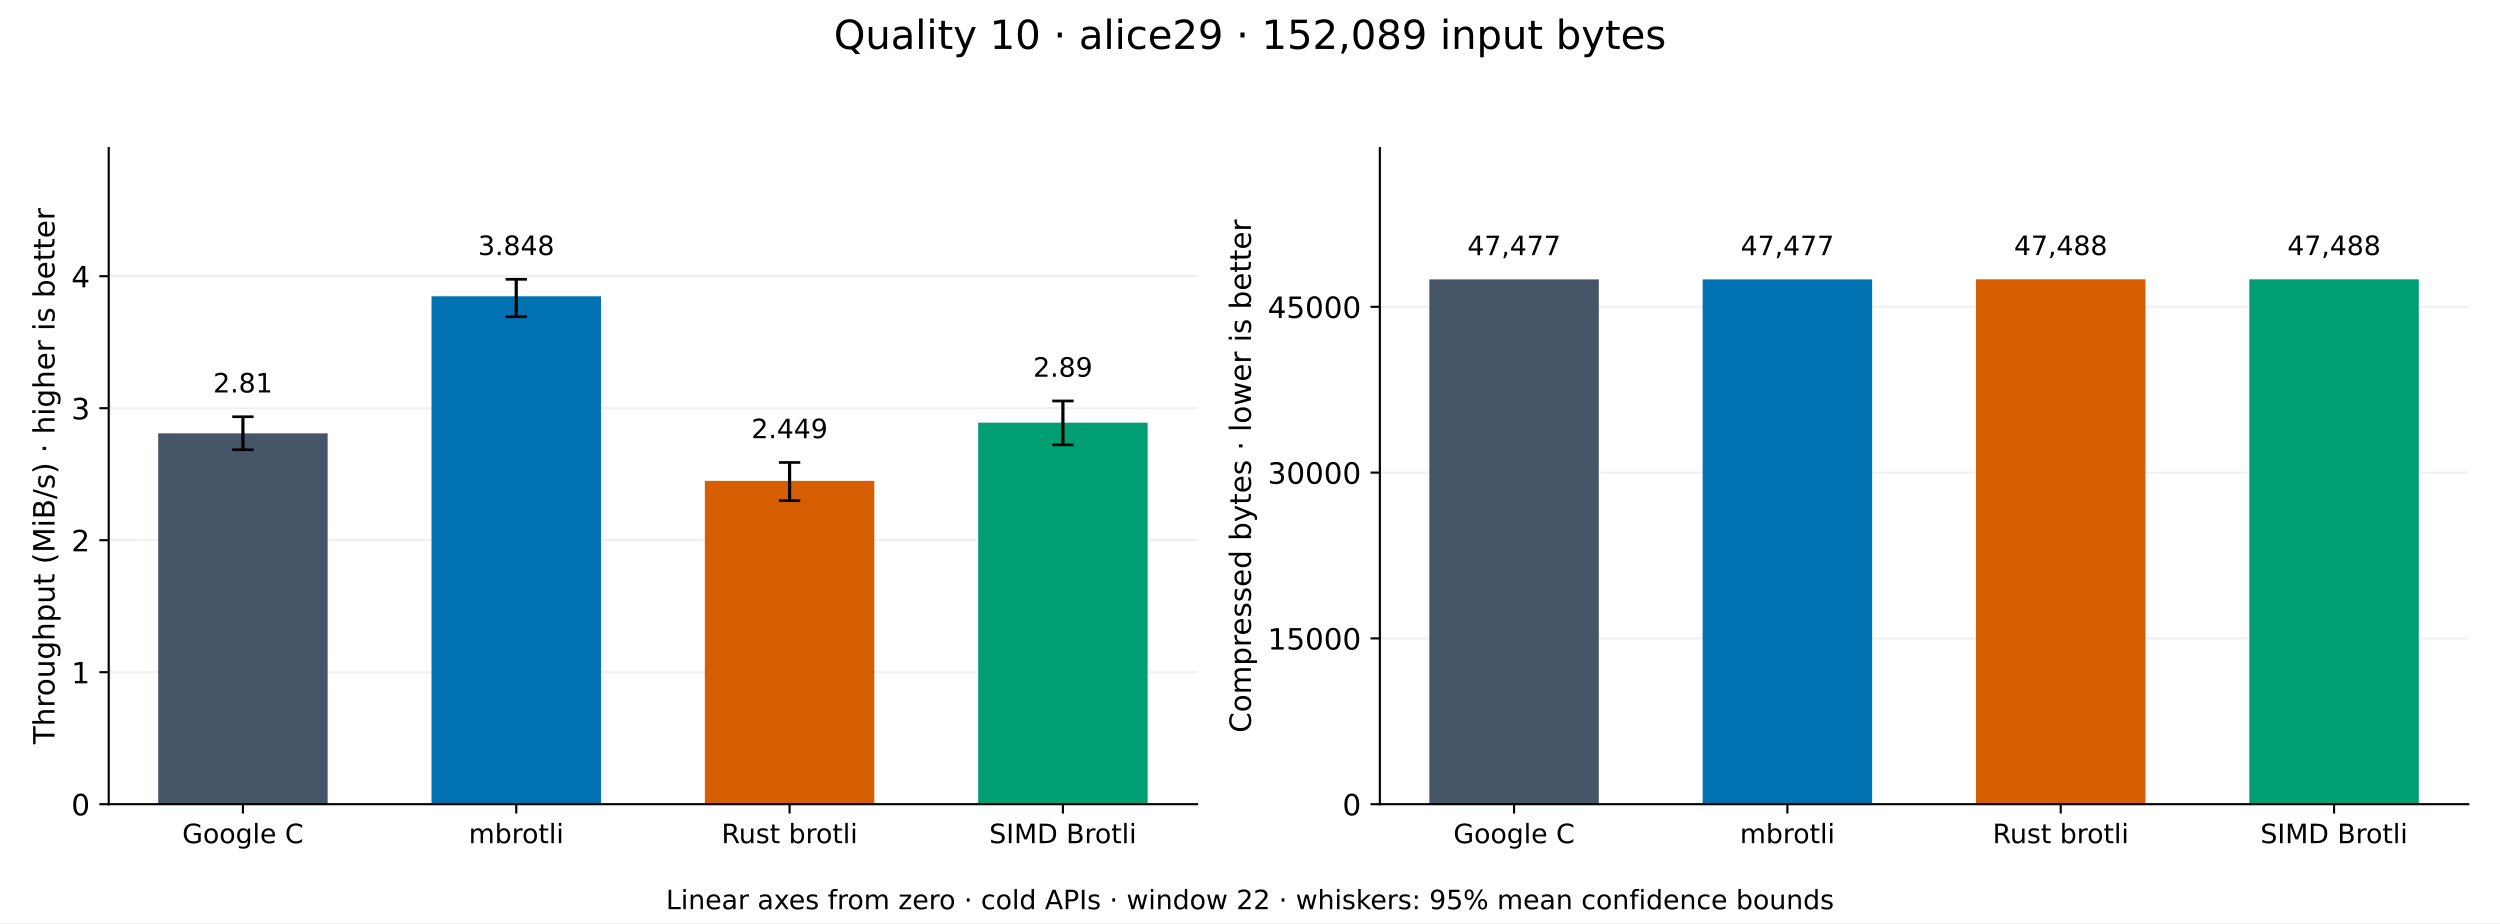
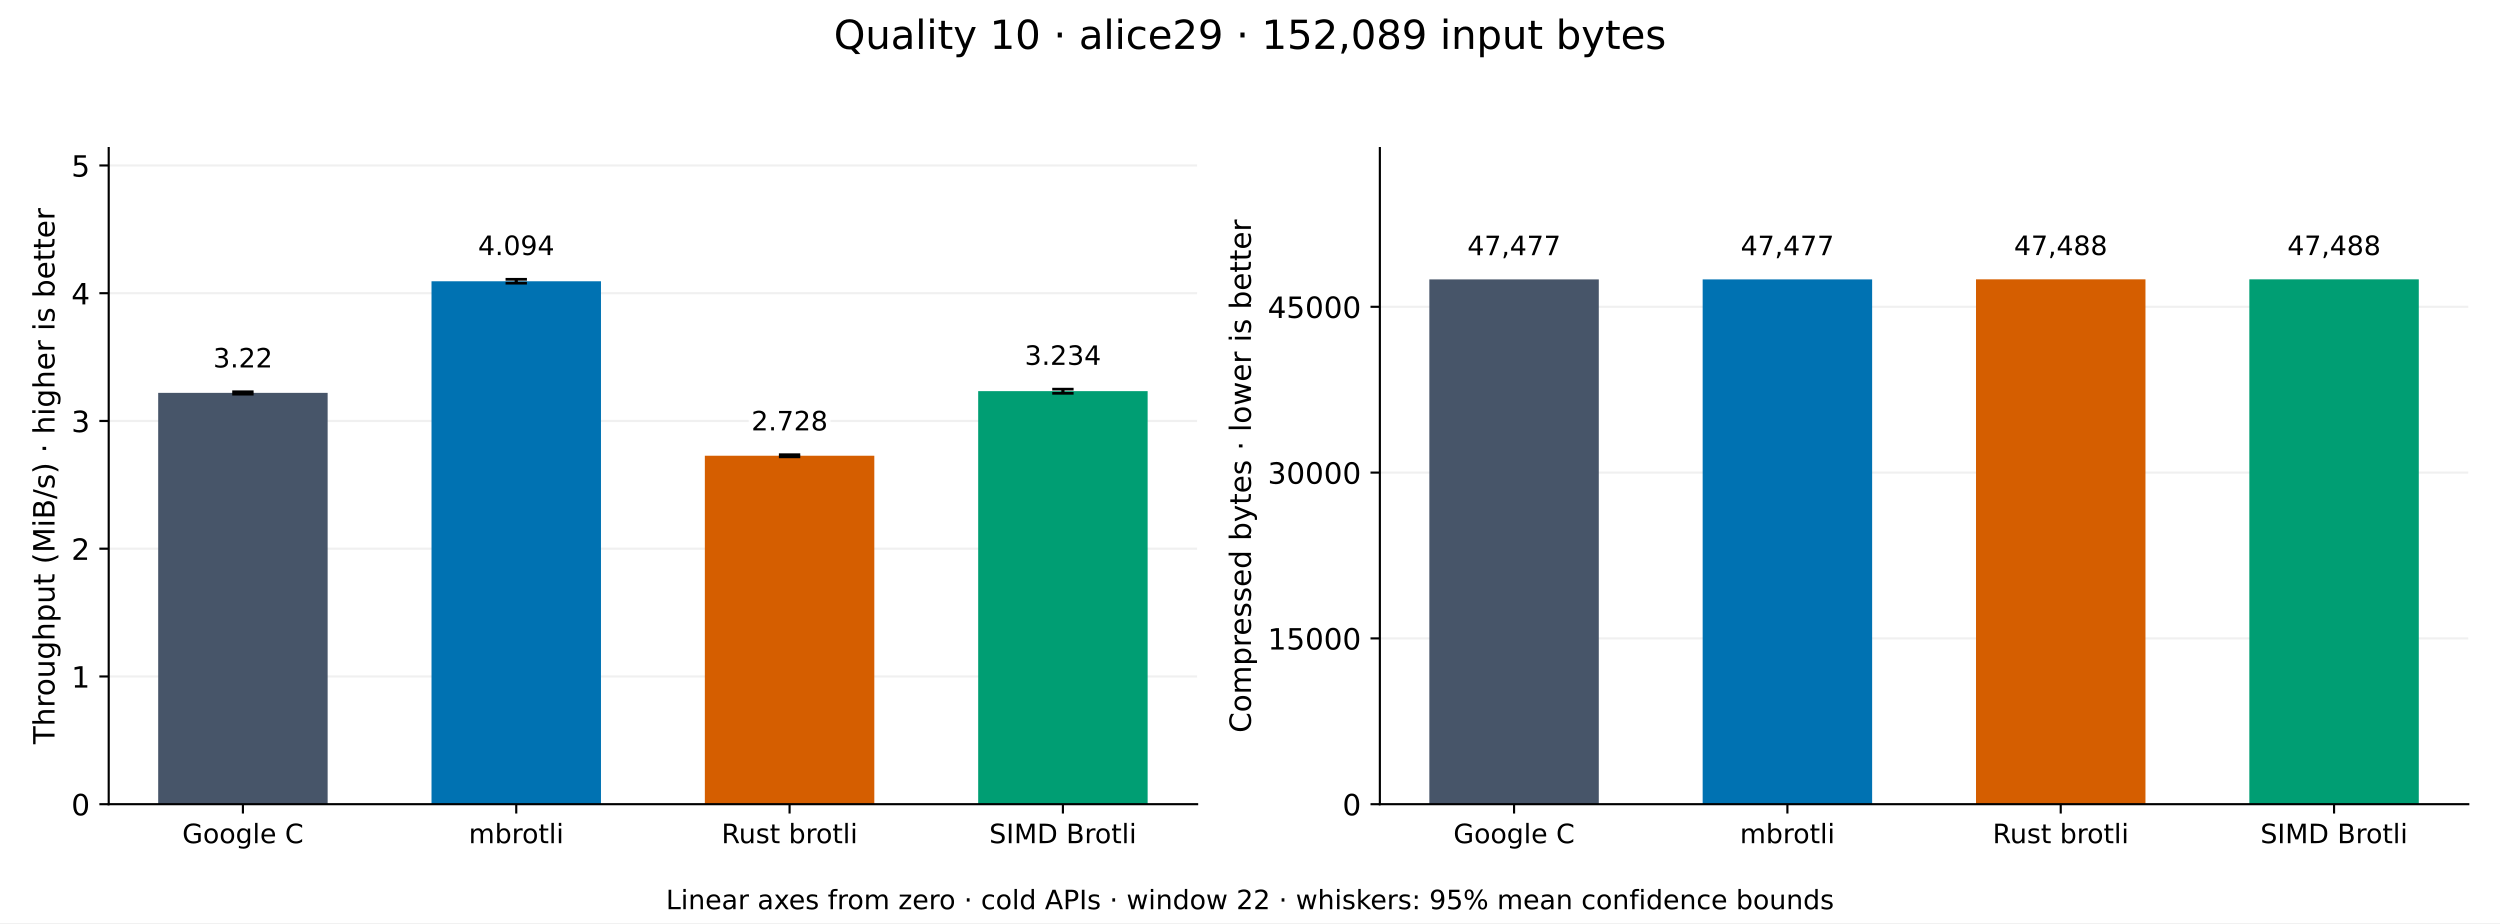
<svg xmlns="http://www.w3.org/2000/svg" xmlns:xlink="http://www.w3.org/1999/xlink" width="936pt" height="345.6pt" viewBox="0 0 936 345.6" version="1.1">
  <defs>
    <style type="text/css">*{stroke-linejoin: round; stroke-linecap: butt}</style>
  </defs>
  <g id="figure_1">
    <g id="patch_1">
      <path d="M 0 345.6 L 936 345.6 L 936 0 L 0 0 z " style="fill: #ffffff" />
    </g>
    <g id="axes_1">
      <g id="patch_2">
        <path d="M 40.7 301.088 L 448.2 301.088 L 448.2 55.44 L 40.7 55.44 z " style="fill: #ffffff" />
      </g>
      <g id="matplotlib.axis_1">
        <g id="xtick_1">
          <g id="line2d_1">
            <defs>
              <path id="m3d63aaa0ea" d="M 0 0 L 0 3.5 " style="stroke: #000000; stroke-width: 0.8" />
            </defs>
            <g>
              <use xlink:href="#m3d63aaa0ea" x="90.947" y="301.088" style="stroke: #000000; stroke-width: 0.8" />
            </g>
          </g>
          <g id="text_1">
            <text style="font-size: 10px; font-family: 'DejaVu Sans', 'Bitstream Vera Sans', 'Computer Modern Sans Serif', 'Lucida Grande', 'Verdana', 'Geneva', 'Lucid', 'Arial', 'Helvetica', 'Avant Garde', sans-serif; text-anchor: middle" x="90.947" y="315.686" transform="rotate(-0 90.94674 315.6864)">Google C</text>
          </g>
        </g>
        <g id="xtick_2">
          <g id="line2d_2">
            <g>
              <use xlink:href="#m3d63aaa0ea" x="193.282" y="301.088" style="stroke: #000000; stroke-width: 0.8" />
            </g>
          </g>
          <g id="text_2">
            <text style="font-size: 10px; font-family: 'DejaVu Sans', 'Bitstream Vera Sans', 'Computer Modern Sans Serif', 'Lucida Grande', 'Verdana', 'Geneva', 'Lucid', 'Arial', 'Helvetica', 'Avant Garde', sans-serif; text-anchor: middle" x="193.282" y="315.686" transform="rotate(-0 193.2822 315.6864)">mbrotli</text>
          </g>
        </g>
        <g id="xtick_3">
          <g id="line2d_3">
            <g>
              <use xlink:href="#m3d63aaa0ea" x="295.618" y="301.088" style="stroke: #000000; stroke-width: 0.8" />
            </g>
          </g>
          <g id="text_3">
            <text style="font-size: 10px; font-family: 'DejaVu Sans', 'Bitstream Vera Sans', 'Computer Modern Sans Serif', 'Lucida Grande', 'Verdana', 'Geneva', 'Lucid', 'Arial', 'Helvetica', 'Avant Garde', sans-serif; text-anchor: middle" x="295.618" y="315.686" transform="rotate(-0 295.6178 315.6864)">Rust brotli</text>
          </g>
        </g>
        <g id="xtick_4">
          <g id="line2d_4">
            <g>
              <use xlink:href="#m3d63aaa0ea" x="397.953" y="301.088" style="stroke: #000000; stroke-width: 0.8" />
            </g>
          </g>
          <g id="text_4">
            <text style="font-size: 10px; font-family: 'DejaVu Sans', 'Bitstream Vera Sans', 'Computer Modern Sans Serif', 'Lucida Grande', 'Verdana', 'Geneva', 'Lucid', 'Arial', 'Helvetica', 'Avant Garde', sans-serif; text-anchor: middle" x="397.953" y="315.686" transform="rotate(-0 397.9533 315.6864)">SIMD Brotli</text>
          </g>
        </g>
      </g>
      <g id="matplotlib.axis_2">
        <g id="ytick_1">
          <g id="line2d_5">
            <path d="M 40.7 301.088 L 448.2 301.088 " clip-path="url(#p6d65be8d7a)" style="fill: none; stroke: #b0b0b0; stroke-opacity: 0.18; stroke-width: 0.8; stroke-linecap: square" />
          </g>
          <g id="line2d_6">
            <defs>
              <path id="mb6c034703b" d="M 0 0 L -3.5 0 " style="stroke: #000000; stroke-width: 0.8" />
            </defs>
            <g>
              <use xlink:href="#mb6c034703b" x="40.7" y="301.088" style="stroke: #000000; stroke-width: 0.8" />
            </g>
          </g>
          <g id="text_5">
            <text style="font-size: 11px; font-family: 'DejaVu Sans', 'Bitstream Vera Sans', 'Computer Modern Sans Serif', 'Lucida Grande', 'Verdana', 'Geneva', 'Lucid', 'Arial', 'Helvetica', 'Avant Garde', sans-serif; text-anchor: end" x="33.7" y="305.267" transform="rotate(-0 33.7 305.2671)">0</text>
          </g>
        </g>
        <g id="ytick_2">
          <g id="line2d_7">
-             <path d="M 40.7 251.668 L 448.2 251.668 " clip-path="url(#p6d65be8d7a)" style="fill: none; stroke: #b0b0b0; stroke-opacity: 0.18; stroke-width: 0.8; stroke-linecap: square" />
+             <path d="M 40.7 253.262 L 448.2 253.262 " clip-path="url(#p6d65be8d7a)" style="fill: none; stroke: #b0b0b0; stroke-opacity: 0.18; stroke-width: 0.8; stroke-linecap: square" />
          </g>
          <g id="line2d_8">
            <g>
-               <use xlink:href="#mb6c034703b" x="40.7" y="251.668" style="stroke: #000000; stroke-width: 0.8" />
+               <use xlink:href="#mb6c034703b" x="40.7" y="253.262" style="stroke: #000000; stroke-width: 0.8" />
            </g>
          </g>
          <g id="text_6">
-             <text style="font-size: 11px; font-family: 'DejaVu Sans', 'Bitstream Vera Sans', 'Computer Modern Sans Serif', 'Lucida Grande', 'Verdana', 'Geneva', 'Lucid', 'Arial', 'Helvetica', 'Avant Garde', sans-serif; text-anchor: end" x="33.7" y="255.847" transform="rotate(-0 33.7 255.847)">1</text>
+             <text style="font-size: 11px; font-family: 'DejaVu Sans', 'Bitstream Vera Sans', 'Computer Modern Sans Serif', 'Lucida Grande', 'Verdana', 'Geneva', 'Lucid', 'Arial', 'Helvetica', 'Avant Garde', sans-serif; text-anchor: end" x="33.7" y="257.441" transform="rotate(-0 33.7 257.4408)">1</text>
          </g>
        </g>
        <g id="ytick_3">
          <g id="line2d_9">
-             <path d="M 40.7 202.248 L 448.2 202.248 " clip-path="url(#p6d65be8d7a)" style="fill: none; stroke: #b0b0b0; stroke-opacity: 0.18; stroke-width: 0.8; stroke-linecap: square" />
+             <path d="M 40.7 205.435 L 448.2 205.435 " clip-path="url(#p6d65be8d7a)" style="fill: none; stroke: #b0b0b0; stroke-opacity: 0.18; stroke-width: 0.8; stroke-linecap: square" />
          </g>
          <g id="line2d_10">
            <g>
-               <use xlink:href="#mb6c034703b" x="40.7" y="202.248" style="stroke: #000000; stroke-width: 0.8" />
+               <use xlink:href="#mb6c034703b" x="40.7" y="205.435" style="stroke: #000000; stroke-width: 0.8" />
            </g>
          </g>
          <g id="text_7">
-             <text style="font-size: 11px; font-family: 'DejaVu Sans', 'Bitstream Vera Sans', 'Computer Modern Sans Serif', 'Lucida Grande', 'Verdana', 'Geneva', 'Lucid', 'Arial', 'Helvetica', 'Avant Garde', sans-serif; text-anchor: end" x="33.7" y="206.427" transform="rotate(-0 33.7 206.4268)">2</text>
+             <text style="font-size: 11px; font-family: 'DejaVu Sans', 'Bitstream Vera Sans', 'Computer Modern Sans Serif', 'Lucida Grande', 'Verdana', 'Geneva', 'Lucid', 'Arial', 'Helvetica', 'Avant Garde', sans-serif; text-anchor: end" x="33.7" y="209.614" transform="rotate(-0 33.7 209.6145)">2</text>
          </g>
        </g>
        <g id="ytick_4">
          <g id="line2d_11">
-             <path d="M 40.7 152.828 L 448.2 152.828 " clip-path="url(#p6d65be8d7a)" style="fill: none; stroke: #b0b0b0; stroke-opacity: 0.18; stroke-width: 0.8; stroke-linecap: square" />
+             <path d="M 40.7 157.609 L 448.2 157.609 " clip-path="url(#p6d65be8d7a)" style="fill: none; stroke: #b0b0b0; stroke-opacity: 0.18; stroke-width: 0.8; stroke-linecap: square" />
          </g>
          <g id="line2d_12">
            <g>
-               <use xlink:href="#mb6c034703b" x="40.7" y="152.828" style="stroke: #000000; stroke-width: 0.8" />
+               <use xlink:href="#mb6c034703b" x="40.7" y="157.609" style="stroke: #000000; stroke-width: 0.8" />
            </g>
          </g>
          <g id="text_8">
-             <text style="font-size: 11px; font-family: 'DejaVu Sans', 'Bitstream Vera Sans', 'Computer Modern Sans Serif', 'Lucida Grande', 'Verdana', 'Geneva', 'Lucid', 'Arial', 'Helvetica', 'Avant Garde', sans-serif; text-anchor: end" x="33.7" y="157.007" transform="rotate(-0 33.7 157.0067)">3</text>
+             <text style="font-size: 11px; font-family: 'DejaVu Sans', 'Bitstream Vera Sans', 'Computer Modern Sans Serif', 'Lucida Grande', 'Verdana', 'Geneva', 'Lucid', 'Arial', 'Helvetica', 'Avant Garde', sans-serif; text-anchor: end" x="33.7" y="161.788" transform="rotate(-0 33.7 161.7881)">3</text>
          </g>
        </g>
        <g id="ytick_5">
          <g id="line2d_13">
-             <path d="M 40.7 103.407 L 448.2 103.407 " clip-path="url(#p6d65be8d7a)" style="fill: none; stroke: #b0b0b0; stroke-opacity: 0.18; stroke-width: 0.8; stroke-linecap: square" />
+             <path d="M 40.7 109.783 L 448.2 109.783 " clip-path="url(#p6d65be8d7a)" style="fill: none; stroke: #b0b0b0; stroke-opacity: 0.18; stroke-width: 0.8; stroke-linecap: square" />
          </g>
          <g id="line2d_14">
            <g>
-               <use xlink:href="#mb6c034703b" x="40.7" y="103.407" style="stroke: #000000; stroke-width: 0.8" />
+               <use xlink:href="#mb6c034703b" x="40.7" y="109.783" style="stroke: #000000; stroke-width: 0.8" />
            </g>
          </g>
          <g id="text_9">
-             <text style="font-size: 11px; font-family: 'DejaVu Sans', 'Bitstream Vera Sans', 'Computer Modern Sans Serif', 'Lucida Grande', 'Verdana', 'Geneva', 'Lucid', 'Arial', 'Helvetica', 'Avant Garde', sans-serif; text-anchor: end" x="33.7" y="107.587" transform="rotate(-0 33.7 107.5865)">4</text>
-           </g>
-         </g>
-         <g id="text_10">
+             <text style="font-size: 11px; font-family: 'DejaVu Sans', 'Bitstream Vera Sans', 'Computer Modern Sans Serif', 'Lucida Grande', 'Verdana', 'Geneva', 'Lucid', 'Arial', 'Helvetica', 'Avant Garde', sans-serif; text-anchor: end" x="33.7" y="113.962" transform="rotate(-0 33.7 113.9618)">4</text>
+           </g>
+         </g>
+         <g id="ytick_6">
+           <g id="line2d_15">
+             <path d="M 40.7 61.956 L 448.2 61.956 " clip-path="url(#p6d65be8d7a)" style="fill: none; stroke: #b0b0b0; stroke-opacity: 0.18; stroke-width: 0.8; stroke-linecap: square" />
+           </g>
+           <g id="line2d_16">
+             <g>
+               <use xlink:href="#mb6c034703b" x="40.7" y="61.956" style="stroke: #000000; stroke-width: 0.8" />
+             </g>
+           </g>
+           <g id="text_10">
+             <text style="font-size: 11px; font-family: 'DejaVu Sans', 'Bitstream Vera Sans', 'Computer Modern Sans Serif', 'Lucida Grande', 'Verdana', 'Geneva', 'Lucid', 'Arial', 'Helvetica', 'Avant Garde', sans-serif; text-anchor: end" x="33.7" y="66.135" transform="rotate(-0 33.7 66.13546)">5</text>
+           </g>
+         </g>
+         <g id="text_11">
          <text style="font-size: 11px; font-family: 'DejaVu Sans', 'Bitstream Vera Sans', 'Computer Modern Sans Serif', 'Lucida Grande', 'Verdana', 'Geneva', 'Lucid', 'Arial', 'Helvetica', 'Avant Garde', sans-serif; text-anchor: middle" x="20.414" y="178.264" transform="rotate(-90 20.41359 178.264)">Throughput (MiB/s) · higher is better</text>
        </g>
      </g>
      <g id="patch_3">
-         <path d="M 59.223 301.088 L 122.671 301.088 L 122.671 162.235 L 59.223 162.235 z " clip-path="url(#p6d65be8d7a)" style="fill: #475569" />
+         <path d="M 59.223 301.088 L 122.671 301.088 L 122.671 147.095 L 59.223 147.095 z " clip-path="url(#p6d65be8d7a)" style="fill: #475569" />
      </g>
      <g id="patch_4">
-         <path d="M 161.558 301.088 L 225.006 301.088 L 225.006 110.922 L 161.558 110.922 z " clip-path="url(#p6d65be8d7a)" style="fill: #0072b2" />
+         <path d="M 161.558 301.088 L 225.006 301.088 L 225.006 105.295 L 161.558 105.295 z " clip-path="url(#p6d65be8d7a)" style="fill: #0072b2" />
      </g>
      <g id="patch_5">
-         <path d="M 263.894 301.088 L 327.342 301.088 L 327.342 180.045 L 263.894 180.045 z " clip-path="url(#p6d65be8d7a)" style="fill: #d55e00" />
+         <path d="M 263.894 301.088 L 327.342 301.088 L 327.342 170.635 L 263.894 170.635 z " clip-path="url(#p6d65be8d7a)" style="fill: #d55e00" />
      </g>
      <g id="patch_6">
-         <path d="M 366.229 301.088 L 429.677 301.088 L 429.677 158.252 L 366.229 158.252 z " clip-path="url(#p6d65be8d7a)" style="fill: #009e73" />
+         <path d="M 366.229 301.088 L 429.677 301.088 L 429.677 146.441 L 366.229 146.441 z " clip-path="url(#p6d65be8d7a)" style="fill: #009e73" />
      </g>
      <g id="LineCollection_1">
-         <path d="M 90.947 168.374 L 90.947 156.019 " clip-path="url(#p6d65be8d7a)" style="fill: none; stroke: #000000; stroke-width: 1.2" />
-         <path d="M 193.282 118.584 L 193.282 104.57 " clip-path="url(#p6d65be8d7a)" style="fill: none; stroke: #000000; stroke-width: 1.2" />
-         <path d="M 295.618 187.443 L 295.618 173.141 " clip-path="url(#p6d65be8d7a)" style="fill: none; stroke: #000000; stroke-width: 1.2" />
-         <path d="M 397.953 166.561 L 397.953 150.123 " clip-path="url(#p6d65be8d7a)" style="fill: none; stroke: #000000; stroke-width: 1.2" />
-       </g>
-       <g id="line2d_15">
+         <path d="M 90.947 147.581 L 90.947 146.661 " clip-path="url(#p6d65be8d7a)" style="fill: none; stroke: #000000; stroke-width: 1.2" />
+         <path d="M 193.282 106.033 L 193.282 104.57 " clip-path="url(#p6d65be8d7a)" style="fill: none; stroke: #000000; stroke-width: 1.2" />
+         <path d="M 295.618 171.05 L 295.618 170.229 " clip-path="url(#p6d65be8d7a)" style="fill: none; stroke: #000000; stroke-width: 1.2" />
+         <path d="M 397.953 147.273 L 397.953 145.687 " clip-path="url(#p6d65be8d7a)" style="fill: none; stroke: #000000; stroke-width: 1.2" />
+       </g>
+       <g id="line2d_17">
        <defs>
          <path id="ma4d3aa00d3" d="M 4 0 L -4 -0 " style="stroke: #000000" />
        </defs>
        <g clip-path="url(#p6d65be8d7a)">
-           <use xlink:href="#ma4d3aa00d3" x="90.947" y="168.374" style="fill: #1f77b4; stroke: #000000" />
-           <use xlink:href="#ma4d3aa00d3" x="193.282" y="118.584" style="fill: #1f77b4; stroke: #000000" />
-           <use xlink:href="#ma4d3aa00d3" x="295.618" y="187.443" style="fill: #1f77b4; stroke: #000000" />
-           <use xlink:href="#ma4d3aa00d3" x="397.953" y="166.561" style="fill: #1f77b4; stroke: #000000" />
-         </g>
-       </g>
-       <g id="line2d_16">
+           <use xlink:href="#ma4d3aa00d3" x="90.947" y="147.581" style="fill: #1f77b4; stroke: #000000" />
+           <use xlink:href="#ma4d3aa00d3" x="193.282" y="106.033" style="fill: #1f77b4; stroke: #000000" />
+           <use xlink:href="#ma4d3aa00d3" x="295.618" y="171.05" style="fill: #1f77b4; stroke: #000000" />
+           <use xlink:href="#ma4d3aa00d3" x="397.953" y="147.273" style="fill: #1f77b4; stroke: #000000" />
+         </g>
+       </g>
+       <g id="line2d_18">
        <g clip-path="url(#p6d65be8d7a)">
-           <use xlink:href="#ma4d3aa00d3" x="90.947" y="156.019" style="fill: #1f77b4; stroke: #000000" />
+           <use xlink:href="#ma4d3aa00d3" x="90.947" y="146.661" style="fill: #1f77b4; stroke: #000000" />
          <use xlink:href="#ma4d3aa00d3" x="193.282" y="104.57" style="fill: #1f77b4; stroke: #000000" />
-           <use xlink:href="#ma4d3aa00d3" x="295.618" y="173.141" style="fill: #1f77b4; stroke: #000000" />
-           <use xlink:href="#ma4d3aa00d3" x="397.953" y="150.123" style="fill: #1f77b4; stroke: #000000" />
+           <use xlink:href="#ma4d3aa00d3" x="295.618" y="170.229" style="fill: #1f77b4; stroke: #000000" />
+           <use xlink:href="#ma4d3aa00d3" x="397.953" y="145.687" style="fill: #1f77b4; stroke: #000000" />
        </g>
      </g>
      <g id="patch_7">
        <path d="M 40.7 301.088 L 40.7 55.44 " style="fill: none; stroke: #000000; stroke-width: 0.8; stroke-linejoin: miter; stroke-linecap: square" />
      </g>
      <g id="patch_8">
        <path d="M 40.7 301.088 L 448.2 301.088 " style="fill: none; stroke: #000000; stroke-width: 0.8; stroke-linejoin: miter; stroke-linecap: square" />
      </g>
-       <g id="text_11">
+       <g id="text_12">
        <g id="patch_9">
-           <path d="M 78.814 150.019 L 103.08 150.019 L 103.08 138.341 L 78.814 138.341 z " style="fill: #ffffff; opacity: 0.9" />
-         </g>
-         <text style="font-size: 10px; font-family: 'DejaVu Sans', 'Bitstream Vera Sans', 'Computer Modern Sans Serif', 'Lucida Grande', 'Verdana', 'Geneva', 'Lucid', 'Arial', 'Helvetica', 'Avant Garde', sans-serif; text-anchor: middle" x="90.947" y="146.94" transform="rotate(-0 90.94674 146.9396)">2.81</text>
-       </g>
-       <g id="text_12">
+           <path d="M 78.814 140.661 L 103.08 140.661 L 103.08 128.983 L 78.814 128.983 z " style="fill: #ffffff; opacity: 0.9" />
+         </g>
+         <text style="font-size: 10px; font-family: 'DejaVu Sans', 'Bitstream Vera Sans', 'Computer Modern Sans Serif', 'Lucida Grande', 'Verdana', 'Geneva', 'Lucid', 'Arial', 'Helvetica', 'Avant Garde', sans-serif; text-anchor: middle" x="90.947" y="137.582" transform="rotate(-0 90.94674 137.5817)">3.22</text>
+       </g>
+       <g id="text_13">
        <g id="patch_10">
          <path d="M 177.968 98.57 L 208.596 98.57 L 208.596 86.891 L 177.968 86.891 z " style="fill: #ffffff; opacity: 0.9" />
        </g>
-         <text style="font-size: 10px; font-family: 'DejaVu Sans', 'Bitstream Vera Sans', 'Computer Modern Sans Serif', 'Lucida Grande', 'Verdana', 'Geneva', 'Lucid', 'Arial', 'Helvetica', 'Avant Garde', sans-serif; text-anchor: middle" x="193.282" y="95.49" transform="rotate(-0 193.2822 95.48991)">3.848</text>
-       </g>
-       <g id="text_13">
+         <text style="font-size: 10px; font-family: 'DejaVu Sans', 'Bitstream Vera Sans', 'Computer Modern Sans Serif', 'Lucida Grande', 'Verdana', 'Geneva', 'Lucid', 'Arial', 'Helvetica', 'Avant Garde', sans-serif; text-anchor: middle" x="193.282" y="95.49" transform="rotate(-0 193.2822 95.48991)">4.094</text>
+       </g>
+       <g id="text_14">
        <g id="patch_11">
-           <path d="M 280.304 167.141 L 310.932 167.141 L 310.932 155.462 L 280.304 155.462 z " style="fill: #ffffff; opacity: 0.9" />
-         </g>
-         <text style="font-size: 10px; font-family: 'DejaVu Sans', 'Bitstream Vera Sans', 'Computer Modern Sans Serif', 'Lucida Grande', 'Verdana', 'Geneva', 'Lucid', 'Arial', 'Helvetica', 'Avant Garde', sans-serif; text-anchor: middle" x="295.618" y="164.061" transform="rotate(-0 295.6178 164.0609)">2.449</text>
-       </g>
-       <g id="text_14">
+           <path d="M 280.304 164.229 L 310.932 164.229 L 310.932 152.551 L 280.304 152.551 z " style="fill: #ffffff; opacity: 0.9" />
+         </g>
+         <text style="font-size: 10px; font-family: 'DejaVu Sans', 'Bitstream Vera Sans', 'Computer Modern Sans Serif', 'Lucida Grande', 'Verdana', 'Geneva', 'Lucid', 'Arial', 'Helvetica', 'Avant Garde', sans-serif; text-anchor: middle" x="295.618" y="161.15" transform="rotate(-0 295.6178 161.1496)">2.728</text>
+       </g>
+       <g id="text_15">
        <g id="patch_12">
-           <path d="M 385.82 144.123 L 410.086 144.123 L 410.086 132.445 L 385.82 132.445 z " style="fill: #ffffff; opacity: 0.9" />
-         </g>
-         <text style="font-size: 10px; font-family: 'DejaVu Sans', 'Bitstream Vera Sans', 'Computer Modern Sans Serif', 'Lucida Grande', 'Verdana', 'Geneva', 'Lucid', 'Arial', 'Helvetica', 'Avant Garde', sans-serif; text-anchor: middle" x="397.953" y="141.044" transform="rotate(-0 397.9533 141.0435)">2.89</text>
+           <path d="M 382.639 139.687 L 413.267 139.687 L 413.267 128.009 L 382.639 128.009 z " style="fill: #ffffff; opacity: 0.9" />
+         </g>
+         <text style="font-size: 10px; font-family: 'DejaVu Sans', 'Bitstream Vera Sans', 'Computer Modern Sans Serif', 'Lucida Grande', 'Verdana', 'Geneva', 'Lucid', 'Arial', 'Helvetica', 'Avant Garde', sans-serif; text-anchor: middle" x="397.953" y="136.608" transform="rotate(-0 397.9533 136.6075)">3.234</text>
      </g>
    </g>
    <g id="axes_2">
      <g id="patch_13">
        <path d="M 516.62 301.088 L 924.12 301.088 L 924.12 55.44 L 516.62 55.44 z " style="fill: #ffffff" />
      </g>
      <g id="matplotlib.axis_3">
        <g id="xtick_5">
-           <g id="line2d_17">
+           <g id="line2d_19">
            <g>
              <use xlink:href="#m3d63aaa0ea" x="566.867" y="301.088" style="stroke: #000000; stroke-width: 0.8" />
            </g>
          </g>
-           <g id="text_15">
+           <g id="text_16">
            <text style="font-size: 10px; font-family: 'DejaVu Sans', 'Bitstream Vera Sans', 'Computer Modern Sans Serif', 'Lucida Grande', 'Verdana', 'Geneva', 'Lucid', 'Arial', 'Helvetica', 'Avant Garde', sans-serif; text-anchor: middle" x="566.867" y="315.686" transform="rotate(-0 566.8667 315.6864)">Google C</text>
          </g>
        </g>
        <g id="xtick_6">
-           <g id="line2d_18">
+           <g id="line2d_20">
            <g>
              <use xlink:href="#m3d63aaa0ea" x="669.202" y="301.088" style="stroke: #000000; stroke-width: 0.8" />
            </g>
          </g>
-           <g id="text_16">
+           <g id="text_17">
            <text style="font-size: 10px; font-family: 'DejaVu Sans', 'Bitstream Vera Sans', 'Computer Modern Sans Serif', 'Lucida Grande', 'Verdana', 'Geneva', 'Lucid', 'Arial', 'Helvetica', 'Avant Garde', sans-serif; text-anchor: middle" x="669.202" y="315.686" transform="rotate(-0 669.2022 315.6864)">mbrotli</text>
          </g>
        </g>
        <g id="xtick_7">
-           <g id="line2d_19">
+           <g id="line2d_21">
            <g>
              <use xlink:href="#m3d63aaa0ea" x="771.538" y="301.088" style="stroke: #000000; stroke-width: 0.8" />
            </g>
          </g>
-           <g id="text_17">
+           <g id="text_18">
            <text style="font-size: 10px; font-family: 'DejaVu Sans', 'Bitstream Vera Sans', 'Computer Modern Sans Serif', 'Lucida Grande', 'Verdana', 'Geneva', 'Lucid', 'Arial', 'Helvetica', 'Avant Garde', sans-serif; text-anchor: middle" x="771.538" y="315.686" transform="rotate(-0 771.5378 315.6864)">Rust brotli</text>
          </g>
        </g>
        <g id="xtick_8">
-           <g id="line2d_20">
+           <g id="line2d_22">
            <g>
              <use xlink:href="#m3d63aaa0ea" x="873.873" y="301.088" style="stroke: #000000; stroke-width: 0.8" />
            </g>
          </g>
-           <g id="text_18">
+           <g id="text_19">
            <text style="font-size: 10px; font-family: 'DejaVu Sans', 'Bitstream Vera Sans', 'Computer Modern Sans Serif', 'Lucida Grande', 'Verdana', 'Geneva', 'Lucid', 'Arial', 'Helvetica', 'Avant Garde', sans-serif; text-anchor: middle" x="873.873" y="315.686" transform="rotate(-0 873.8733 315.6864)">SIMD Brotli</text>
          </g>
        </g>
      </g>
      <g id="matplotlib.axis_4">
-         <g id="ytick_6">
-           <g id="line2d_21">
-             <path d="M 516.62 301.088 L 924.12 301.088 " clip-path="url(#pdd3405b5dc)" style="fill: none; stroke: #b0b0b0; stroke-opacity: 0.18; stroke-width: 0.8; stroke-linecap: square" />
-           </g>
-           <g id="line2d_22">
-             <g>
-               <use xlink:href="#mb6c034703b" x="516.62" y="301.088" style="stroke: #000000; stroke-width: 0.8" />
-             </g>
-           </g>
-           <g id="text_19">
-             <text style="font-size: 11px; font-family: 'DejaVu Sans', 'Bitstream Vera Sans', 'Computer Modern Sans Serif', 'Lucida Grande', 'Verdana', 'Geneva', 'Lucid', 'Arial', 'Helvetica', 'Avant Garde', sans-serif; text-anchor: end" x="509.62" y="305.267" transform="rotate(-0 509.62 305.2671)">0</text>
-           </g>
-         </g>
        <g id="ytick_7">
          <g id="line2d_23">
-             <path d="M 516.62 239.014 L 924.12 239.014 " clip-path="url(#pdd3405b5dc)" style="fill: none; stroke: #b0b0b0; stroke-opacity: 0.18; stroke-width: 0.8; stroke-linecap: square" />
+             <path d="M 516.62 301.088 L 924.12 301.088 " clip-path="url(#pdd3405b5dc)" style="fill: none; stroke: #b0b0b0; stroke-opacity: 0.18; stroke-width: 0.8; stroke-linecap: square" />
          </g>
          <g id="line2d_24">
            <g>
-               <use xlink:href="#mb6c034703b" x="516.62" y="239.014" style="stroke: #000000; stroke-width: 0.8" />
+               <use xlink:href="#mb6c034703b" x="516.62" y="301.088" style="stroke: #000000; stroke-width: 0.8" />
            </g>
          </g>
          <g id="text_20">
-             <text style="font-size: 11px; font-family: 'DejaVu Sans', 'Bitstream Vera Sans', 'Computer Modern Sans Serif', 'Lucida Grande', 'Verdana', 'Geneva', 'Lucid', 'Arial', 'Helvetica', 'Avant Garde', sans-serif; text-anchor: end" x="509.62" y="243.193" transform="rotate(-0 509.62 243.193)">15000</text>
+             <text style="font-size: 11px; font-family: 'DejaVu Sans', 'Bitstream Vera Sans', 'Computer Modern Sans Serif', 'Lucida Grande', 'Verdana', 'Geneva', 'Lucid', 'Arial', 'Helvetica', 'Avant Garde', sans-serif; text-anchor: end" x="509.62" y="305.267" transform="rotate(-0 509.62 305.2671)">0</text>
          </g>
        </g>
        <g id="ytick_8">
          <g id="line2d_25">
-             <path d="M 516.62 176.94 L 924.12 176.94 " clip-path="url(#pdd3405b5dc)" style="fill: none; stroke: #b0b0b0; stroke-opacity: 0.18; stroke-width: 0.8; stroke-linecap: square" />
+             <path d="M 516.62 239.014 L 924.12 239.014 " clip-path="url(#pdd3405b5dc)" style="fill: none; stroke: #b0b0b0; stroke-opacity: 0.18; stroke-width: 0.8; stroke-linecap: square" />
          </g>
          <g id="line2d_26">
            <g>
-               <use xlink:href="#mb6c034703b" x="516.62" y="176.94" style="stroke: #000000; stroke-width: 0.8" />
+               <use xlink:href="#mb6c034703b" x="516.62" y="239.014" style="stroke: #000000; stroke-width: 0.8" />
            </g>
          </g>
          <g id="text_21">
-             <text style="font-size: 11px; font-family: 'DejaVu Sans', 'Bitstream Vera Sans', 'Computer Modern Sans Serif', 'Lucida Grande', 'Verdana', 'Geneva', 'Lucid', 'Arial', 'Helvetica', 'Avant Garde', sans-serif; text-anchor: end" x="509.62" y="181.119" transform="rotate(-0 509.62 181.1189)">30000</text>
+             <text style="font-size: 11px; font-family: 'DejaVu Sans', 'Bitstream Vera Sans', 'Computer Modern Sans Serif', 'Lucida Grande', 'Verdana', 'Geneva', 'Lucid', 'Arial', 'Helvetica', 'Avant Garde', sans-serif; text-anchor: end" x="509.62" y="243.193" transform="rotate(-0 509.62 243.193)">15000</text>
          </g>
        </g>
        <g id="ytick_9">
          <g id="line2d_27">
+             <path d="M 516.62 176.94 L 924.12 176.94 " clip-path="url(#pdd3405b5dc)" style="fill: none; stroke: #b0b0b0; stroke-opacity: 0.18; stroke-width: 0.8; stroke-linecap: square" />
+           </g>
+           <g id="line2d_28">
+             <g>
+               <use xlink:href="#mb6c034703b" x="516.62" y="176.94" style="stroke: #000000; stroke-width: 0.8" />
+             </g>
+           </g>
+           <g id="text_22">
+             <text style="font-size: 11px; font-family: 'DejaVu Sans', 'Bitstream Vera Sans', 'Computer Modern Sans Serif', 'Lucida Grande', 'Verdana', 'Geneva', 'Lucid', 'Arial', 'Helvetica', 'Avant Garde', sans-serif; text-anchor: end" x="509.62" y="181.119" transform="rotate(-0 509.62 181.1189)">30000</text>
+           </g>
+         </g>
+         <g id="ytick_10">
+           <g id="line2d_29">
            <path d="M 516.62 114.866 L 924.12 114.866 " clip-path="url(#pdd3405b5dc)" style="fill: none; stroke: #b0b0b0; stroke-opacity: 0.18; stroke-width: 0.8; stroke-linecap: square" />
          </g>
-           <g id="line2d_28">
+           <g id="line2d_30">
            <g>
              <use xlink:href="#mb6c034703b" x="516.62" y="114.866" style="stroke: #000000; stroke-width: 0.8" />
            </g>
          </g>
-           <g id="text_22">
+           <g id="text_23">
            <text style="font-size: 11px; font-family: 'DejaVu Sans', 'Bitstream Vera Sans', 'Computer Modern Sans Serif', 'Lucida Grande', 'Verdana', 'Geneva', 'Lucid', 'Arial', 'Helvetica', 'Avant Garde', sans-serif; text-anchor: end" x="509.62" y="119.045" transform="rotate(-0 509.62 119.0448)">45000</text>
          </g>
        </g>
-         <g id="text_23">
+         <g id="text_24">
          <text style="font-size: 11px; font-family: 'DejaVu Sans', 'Bitstream Vera Sans', 'Computer Modern Sans Serif', 'Lucida Grande', 'Verdana', 'Geneva', 'Lucid', 'Arial', 'Helvetica', 'Avant Garde', sans-serif; text-anchor: middle" x="468.339" y="178.264" transform="rotate(-90 468.3386 178.264)">Compressed bytes · lower is better</text>
        </g>
      </g>
      <g id="patch_14">
        <path d="M 535.143 301.088 L 598.591 301.088 L 598.591 104.615 L 535.143 104.615 z " clip-path="url(#pdd3405b5dc)" style="fill: #475569" />
      </g>
      <g id="patch_15">
        <path d="M 637.478 301.088 L 700.926 301.088 L 700.926 104.615 L 637.478 104.615 z " clip-path="url(#pdd3405b5dc)" style="fill: #0072b2" />
      </g>
      <g id="patch_16">
        <path d="M 739.814 301.088 L 803.262 301.088 L 803.262 104.57 L 739.814 104.57 z " clip-path="url(#pdd3405b5dc)" style="fill: #d55e00" />
      </g>
      <g id="patch_17">
        <path d="M 842.149 301.088 L 905.597 301.088 L 905.597 104.57 L 842.149 104.57 z " clip-path="url(#pdd3405b5dc)" style="fill: #009e73" />
      </g>
      <g id="patch_18">
        <path d="M 516.62 301.088 L 516.62 55.44 " style="fill: none; stroke: #000000; stroke-width: 0.8; stroke-linejoin: miter; stroke-linecap: square" />
      </g>
      <g id="patch_19">
        <path d="M 516.62 301.088 L 924.12 301.088 " style="fill: none; stroke: #000000; stroke-width: 0.8; stroke-linejoin: miter; stroke-linecap: square" />
      </g>
-       <g id="text_24">
+       <g id="text_25">
        <g id="patch_20">
          <path d="M 548.371 98.615 L 585.362 98.615 L 585.362 86.937 L 548.371 86.937 z " style="fill: #ffffff; opacity: 0.9" />
        </g>
        <text style="font-size: 10px; font-family: 'DejaVu Sans', 'Bitstream Vera Sans', 'Computer Modern Sans Serif', 'Lucida Grande', 'Verdana', 'Geneva', 'Lucid', 'Arial', 'Helvetica', 'Avant Garde', sans-serif; text-anchor: middle" x="566.867" y="95.535" transform="rotate(-0 566.8667 95.53543)">47,477</text>
      </g>
-       <g id="text_25">
+       <g id="text_26">
        <g id="patch_21">
          <path d="M 650.707 98.615 L 687.698 98.615 L 687.698 86.937 L 650.707 86.937 z " style="fill: #ffffff; opacity: 0.9" />
        </g>
        <text style="font-size: 10px; font-family: 'DejaVu Sans', 'Bitstream Vera Sans', 'Computer Modern Sans Serif', 'Lucida Grande', 'Verdana', 'Geneva', 'Lucid', 'Arial', 'Helvetica', 'Avant Garde', sans-serif; text-anchor: middle" x="669.202" y="95.535" transform="rotate(-0 669.2022 95.53543)">47,477</text>
      </g>
-       <g id="text_26">
+       <g id="text_27">
        <g id="patch_22">
          <path d="M 753.042 98.57 L 790.033 98.57 L 790.033 86.891 L 753.042 86.891 z " style="fill: #ffffff; opacity: 0.9" />
        </g>
        <text style="font-size: 10px; font-family: 'DejaVu Sans', 'Bitstream Vera Sans', 'Computer Modern Sans Serif', 'Lucida Grande', 'Verdana', 'Geneva', 'Lucid', 'Arial', 'Helvetica', 'Avant Garde', sans-serif; text-anchor: middle" x="771.538" y="95.49" transform="rotate(-0 771.5378 95.48991)">47,488</text>
      </g>
-       <g id="text_27">
+       <g id="text_28">
        <g id="patch_23">
          <path d="M 855.378 98.57 L 892.369 98.57 L 892.369 86.891 L 855.378 86.891 z " style="fill: #ffffff; opacity: 0.9" />
        </g>
        <text style="font-size: 10px; font-family: 'DejaVu Sans', 'Bitstream Vera Sans', 'Computer Modern Sans Serif', 'Lucida Grande', 'Verdana', 'Geneva', 'Lucid', 'Arial', 'Helvetica', 'Avant Garde', sans-serif; text-anchor: middle" x="873.873" y="95.49" transform="rotate(-0 873.8733 95.48991)">47,488</text>
      </g>
    </g>
-     <g id="text_28">
+     <g id="text_29">
      <text style="font-size: 15px; font-family: 'DejaVu Sans', 'Bitstream Vera Sans', 'Computer Modern Sans Serif', 'Lucida Grande', 'Verdana', 'Geneva', 'Lucid', 'Arial', 'Helvetica', 'Avant Garde', sans-serif; text-anchor: middle" x="468" y="18.31" transform="rotate(-0 468 18.30966)">Quality 10 · alice29 · 152,089 input bytes</text>
    </g>
-     <g id="text_29">
+     <g id="text_30">
      <text style="font-size: 10px; font-family: 'DejaVu Sans', 'Bitstream Vera Sans', 'Computer Modern Sans Serif', 'Lucida Grande', 'Verdana', 'Geneva', 'Lucid', 'Arial', 'Helvetica', 'Avant Garde', sans-serif; text-anchor: middle" x="468" y="340.416" transform="rotate(-0 468 340.416)">Linear axes from zero · cold APIs · window 22 · whiskers: 95% mean confidence bounds</text>
    </g>
  </g>
  <defs>
    <clipPath id="p6d65be8d7a">
      <rect x="40.7" y="55.44" width="407.5" height="245.648" />
    </clipPath>
    <clipPath id="pdd3405b5dc">
      <rect x="516.62" y="55.44" width="407.5" height="245.648" />
    </clipPath>
  </defs>
</svg>
